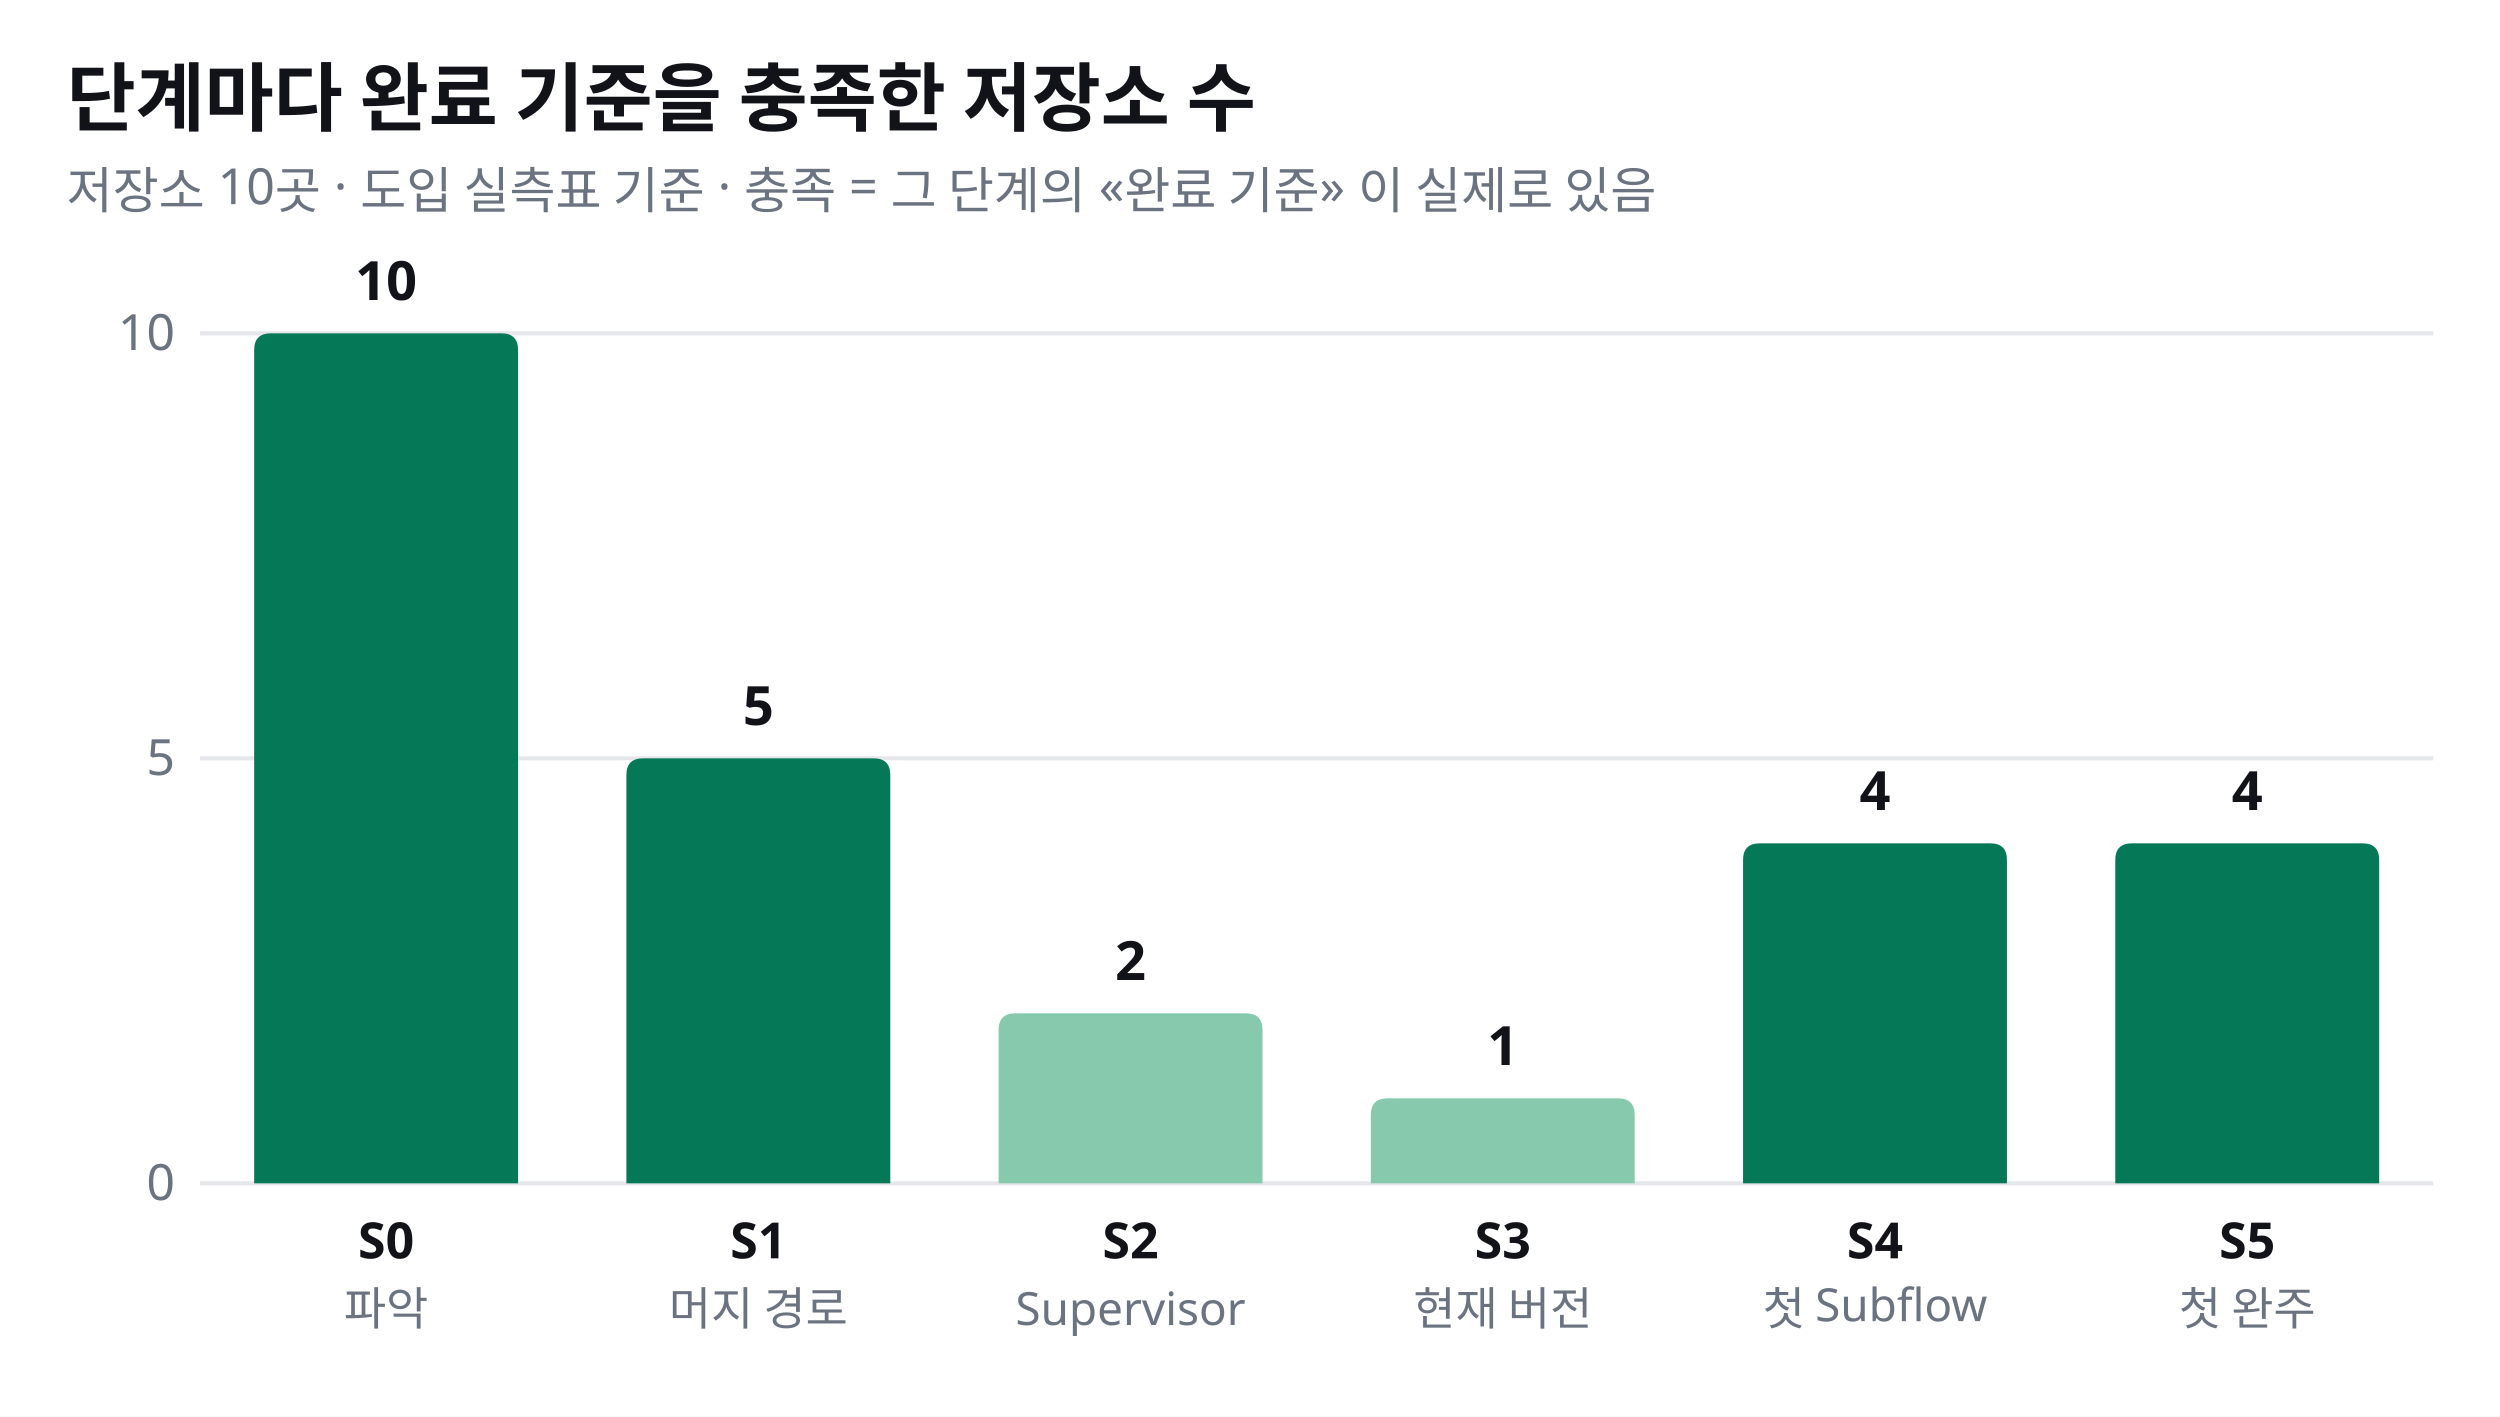
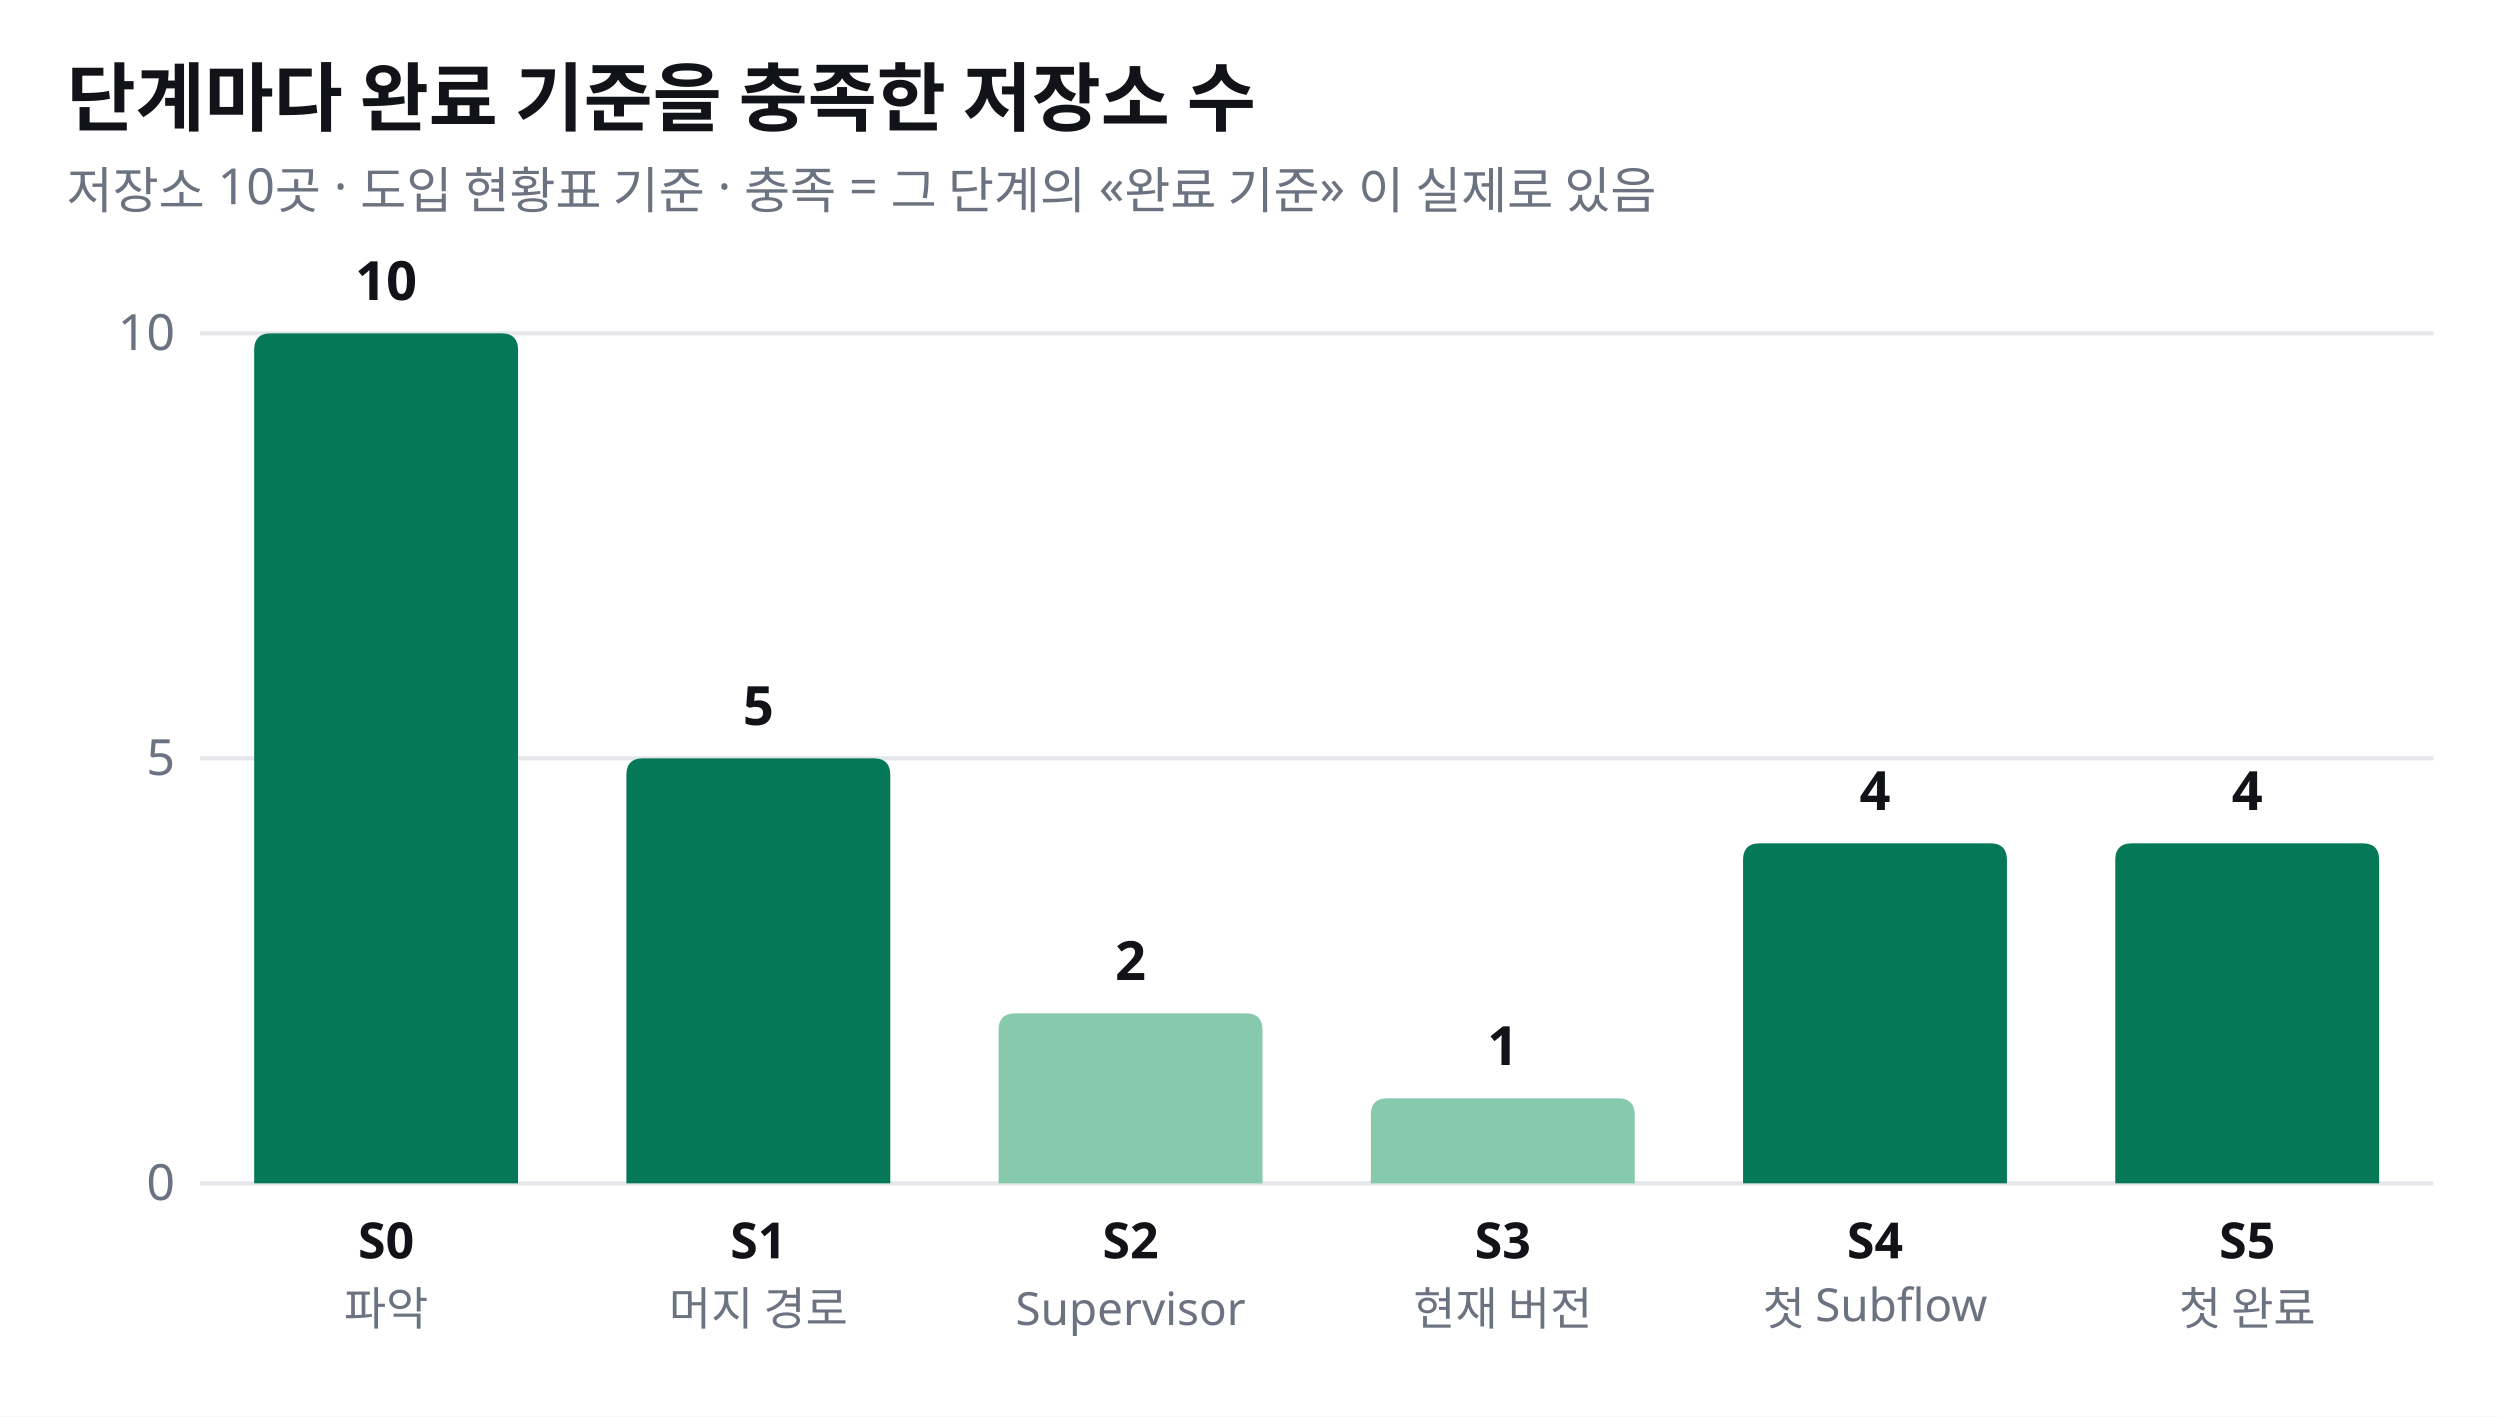
<svg xmlns="http://www.w3.org/2000/svg" viewBox="0 0 600 340" width="600" height="340" role="img" aria-labelledby="t d">
  <rect width="600" height="340" fill="#ffffff" />
  <g font-family="Pretendard, 'Apple SD Gothic Neo', 'Noto Sans KR', 'Malgun Gothic', sans-serif">
    <text x="16" y="30" font-size="18" fill="#111318" font-weight="700">단계마다 완료 기준을 충족한 저장소 수</text>
-     <text x="16" y="50" font-size="12" fill="#6b7280">저장소 10곳 · 도입 실측표 기준 · 충족 = 그 단계의 «완료 기준» 이 실제로 있음</text>
+     <text x="16" y="50" font-size="12" fill="#6b7280">저장소 10곳 · 도입 현황표 기준 · 충족 = 그 단계의 «완료 기준» 이 실제로 있음</text>
    <line x1="48" x2="584" y1="284" y2="284" stroke="#e5e7eb" stroke-width="1" />
    <text x="42" y="288" font-size="12" fill="#6b7280" text-anchor="end">0</text>
    <line x1="48" x2="584" y1="182" y2="182" stroke="#e5e7eb" stroke-width="1" />
    <text x="42" y="186" font-size="12" fill="#6b7280" text-anchor="end">5</text>
    <line x1="48" x2="584" y1="80" y2="80" stroke="#e5e7eb" stroke-width="1" />
    <text x="42" y="84" font-size="12" fill="#6b7280" text-anchor="end">10</text>
    <path d="M61,284 V84 Q61,80 65,80 H120.333 Q124.333,80 124.333,84 V284 Z" fill="#047857" />
    <text x="92.667" y="72" font-size="13" fill="#111318" text-anchor="middle" font-weight="700">10</text>
    <text x="92.667" y="302" font-size="12" fill="#111318" text-anchor="middle" font-weight="700">S0</text>
    <text x="92.667" y="318" font-size="11" fill="#6b7280" text-anchor="middle">파악</text>
    <path d="M150.333,284 V186 Q150.333,182 154.333,182 H209.667 Q213.667,182 213.667,186 V284 Z" fill="#047857" />
    <text x="182" y="174" font-size="13" fill="#111318" text-anchor="middle" font-weight="700">5</text>
    <text x="182" y="302" font-size="12" fill="#111318" text-anchor="middle" font-weight="700">S1</text>
    <text x="182" y="318" font-size="11" fill="#6b7280" text-anchor="middle">머지 경로</text>
    <path d="M239.667,284 V247.2 Q239.667,243.2 243.667,243.2 H299 Q303,243.2 303,247.2 V284 Z" fill="#86c9ad" />
    <text x="271.333" y="235.2" font-size="13" fill="#111318" text-anchor="middle" font-weight="700">2</text>
    <text x="271.333" y="302" font-size="12" fill="#111318" text-anchor="middle" font-weight="700">S2</text>
    <text x="271.333" y="318" font-size="11" fill="#6b7280" text-anchor="middle">Supervisor</text>
    <path d="M329,284 V267.6 Q329,263.6 333,263.6 H388.333 Q392.333,263.6 392.333,267.6 V284 Z" fill="#86c9ad" />
    <text x="360.667" y="255.6" font-size="13" fill="#111318" text-anchor="middle" font-weight="700">1</text>
    <text x="360.667" y="302" font-size="12" fill="#111318" text-anchor="middle" font-weight="700">S3</text>
    <text x="360.667" y="318" font-size="11" fill="#6b7280" text-anchor="middle">현재 버전</text>
    <path d="M418.333,284 V206.4 Q418.333,202.4 422.333,202.4 H477.667 Q481.667,202.4 481.667,206.4 V284 Z" fill="#047857" />
    <text x="450" y="194.4" font-size="13" fill="#111318" text-anchor="middle" font-weight="700">4</text>
    <text x="450" y="302" font-size="12" fill="#111318" text-anchor="middle" font-weight="700">S4</text>
    <text x="450" y="318" font-size="11" fill="#6b7280" text-anchor="middle">첫 Subflow</text>
    <path d="M507.667,284 V206.4 Q507.667,202.4 511.667,202.4 H567 Q571,202.4 571,206.4 V284 Z" fill="#047857" />
    <text x="539.333" y="194.4" font-size="13" fill="#111318" text-anchor="middle" font-weight="700">4</text>
    <text x="539.333" y="302" font-size="12" fill="#111318" text-anchor="middle" font-weight="700">S5</text>
-     <text x="539.333" y="318" font-size="11" fill="#6b7280" text-anchor="middle">첫 완주</text>
+     <text x="539.333" y="318" font-size="11" fill="#6b7280" text-anchor="middle">첫 완료</text>
  </g>
</svg>
